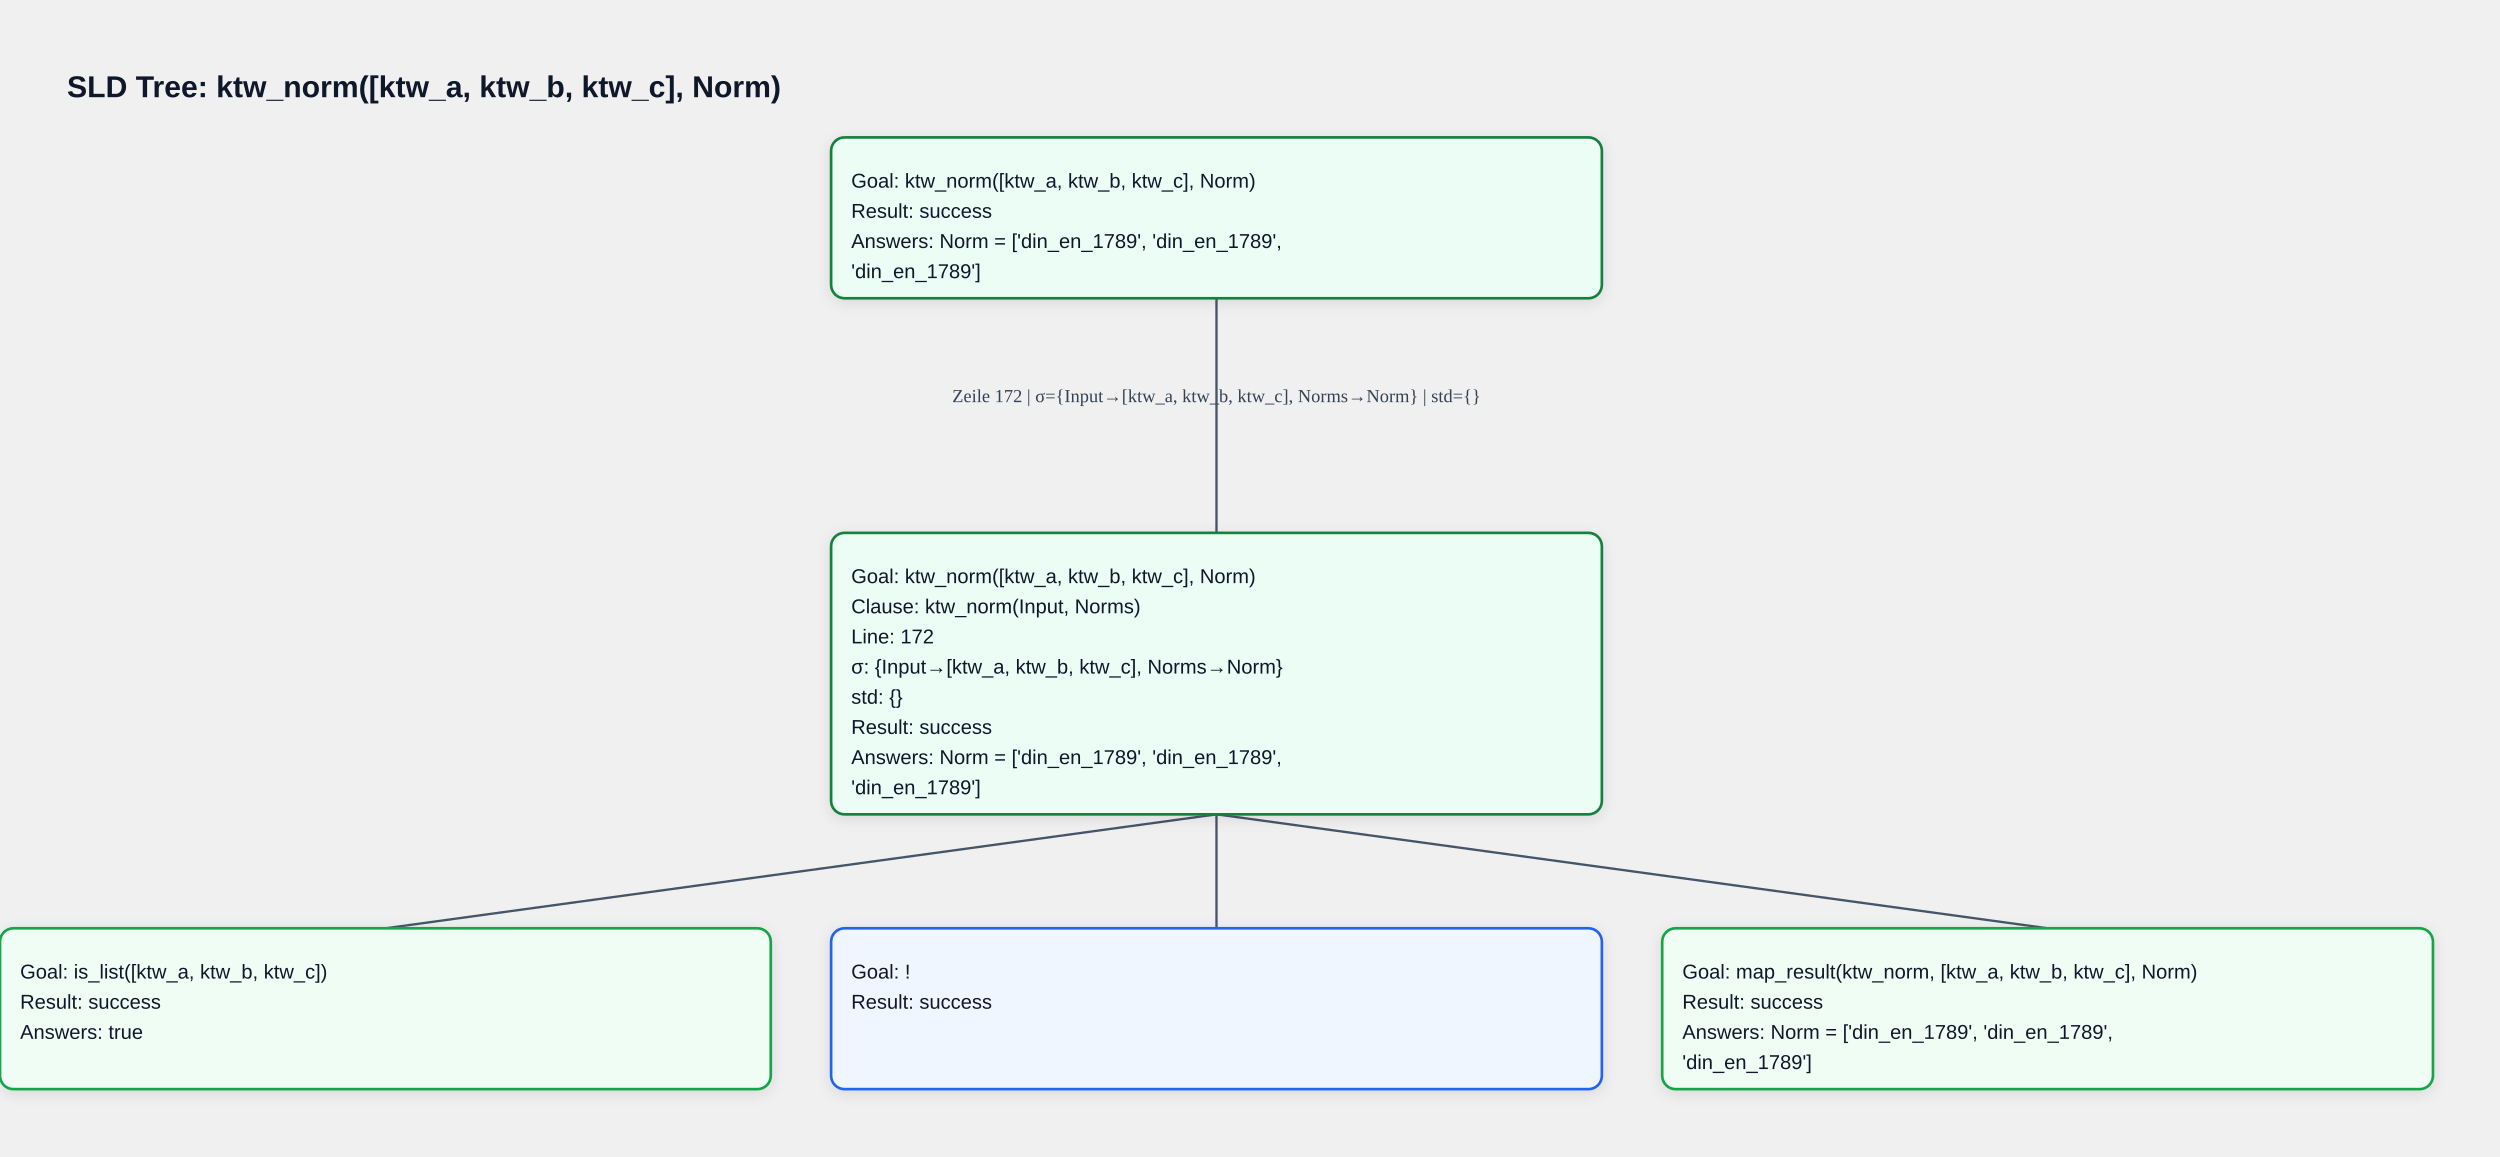
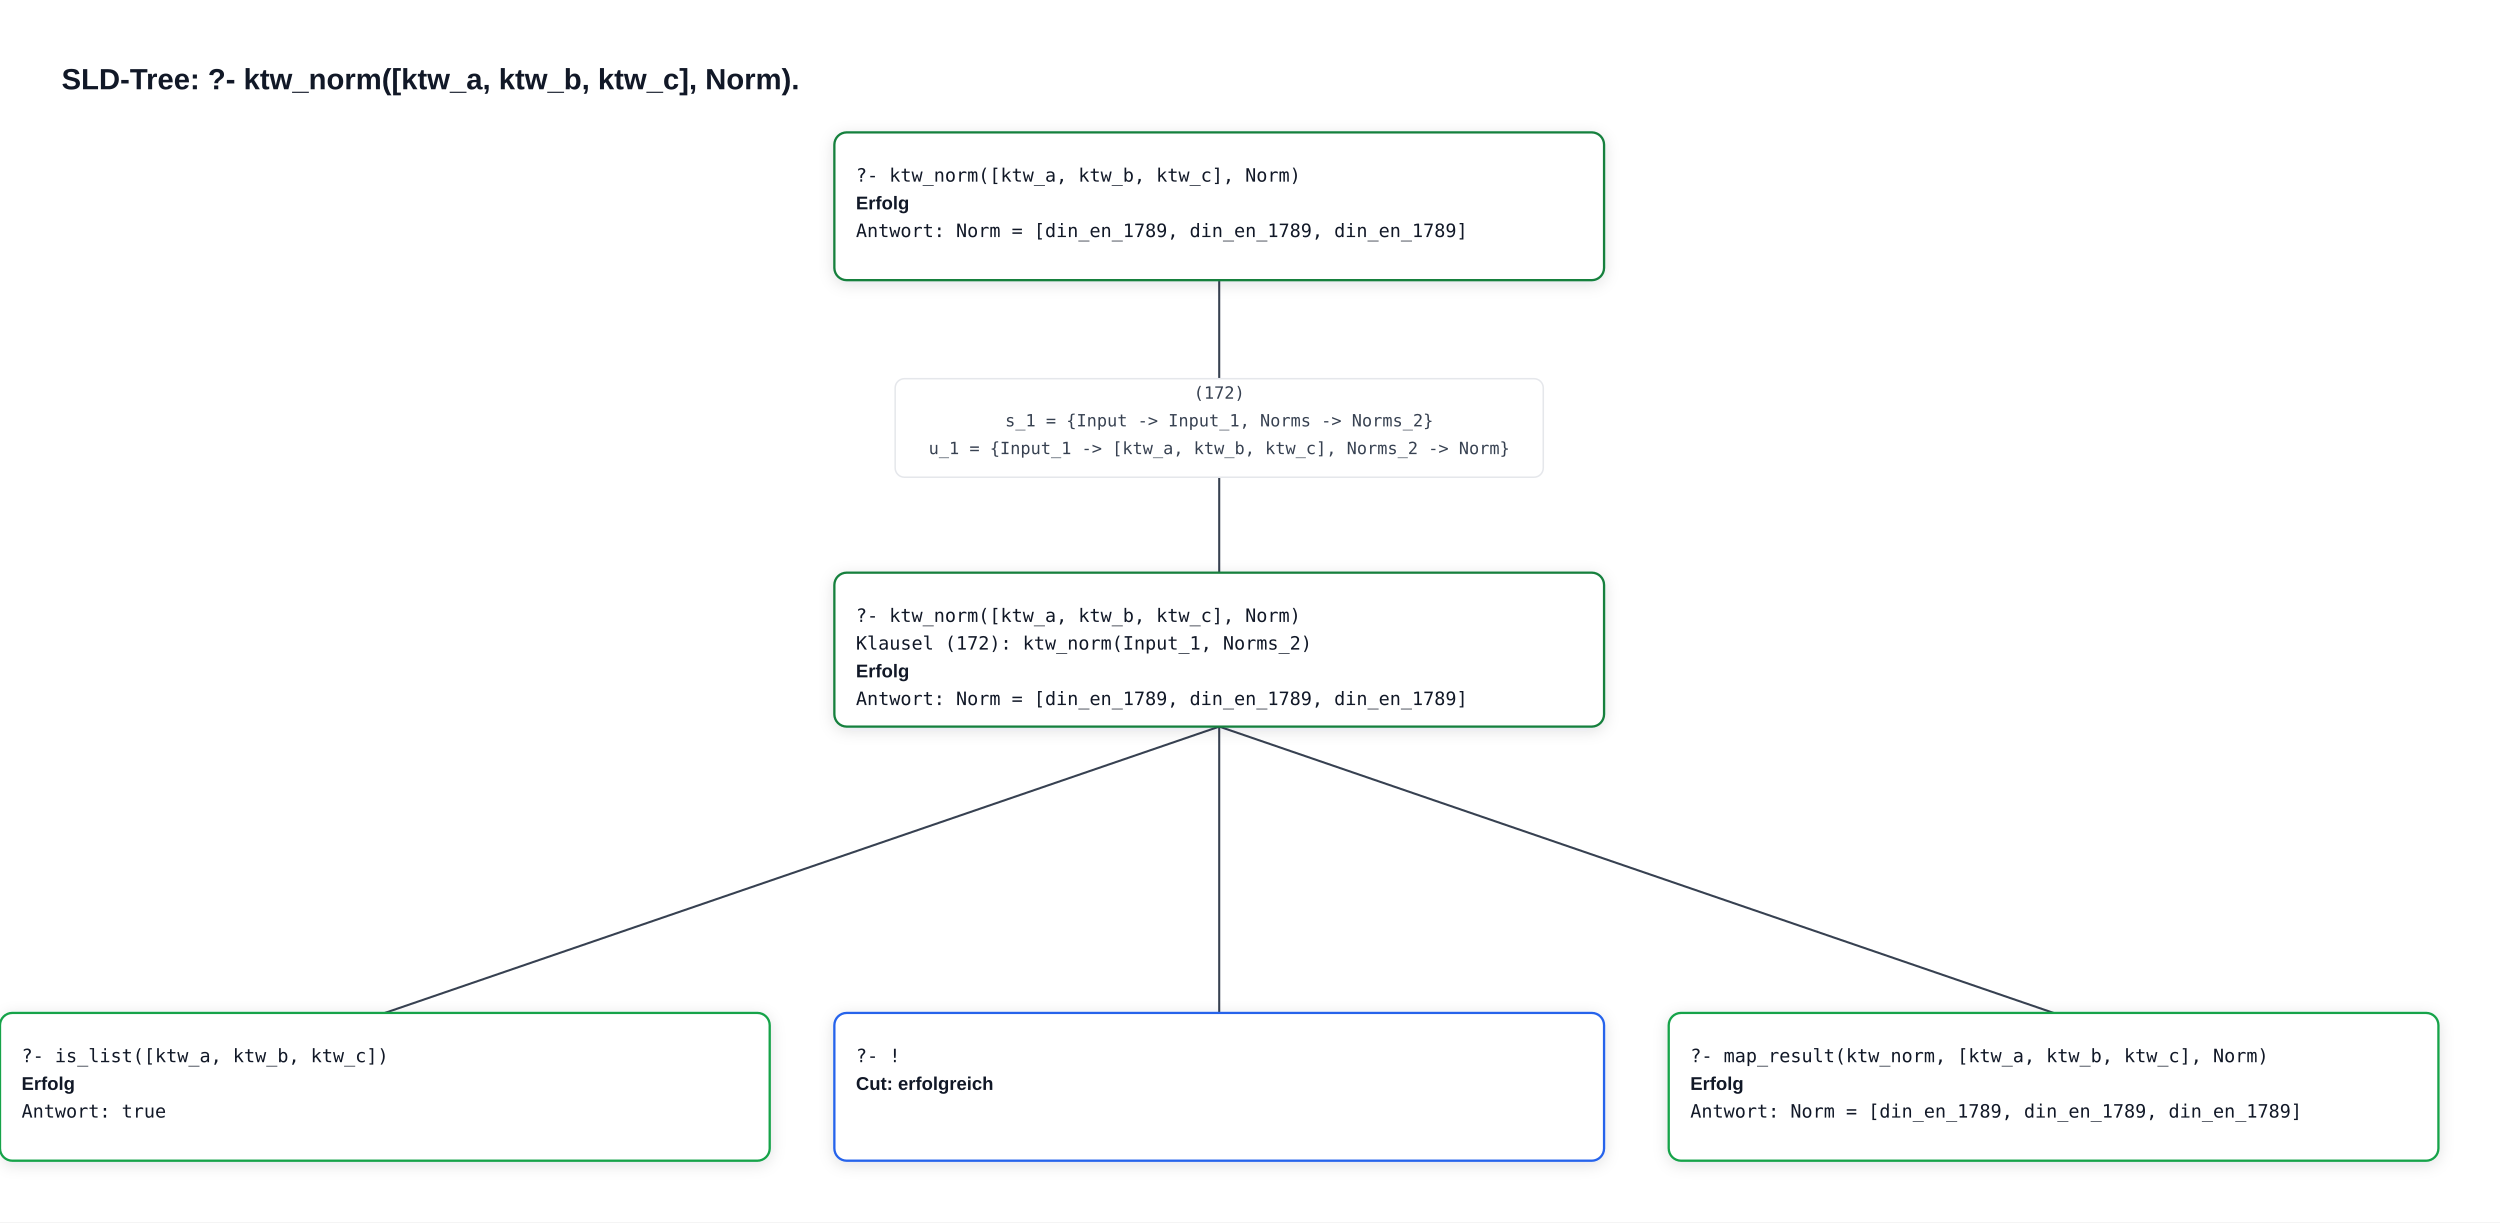
- <svg xmlns="http://www.w3.org/2000/svg" width="1492" height="690" viewBox="0 0 1492 690">
+ <svg xmlns="http://www.w3.org/2000/svg" width="1624" height="794" viewBox="0 0 1624 794">
  <style>
-   .node rect { fill: #f8fafc; stroke: #1f2937; stroke-width: 1.6px; rx: 8px; filter: drop-shadow(0px 2px 4px rgba(0, 0, 0, 0.10)); }
-   .node.success rect { fill: #ecfdf5; stroke: #15803d; }
-   .node.failed rect { fill: #fef2f2; stroke: #b91c1c; }
-   .node.cut rect { fill: #eff6ff; stroke: #2563eb; }
-   .node.prolog_goal rect { fill: #f0fdf4; stroke: #16a34a; }
-   .text { font-family: Arial, sans-serif; fill: #0f172a; }
-   .title { font-weight: bold; font-size: 18px; }
-   .edge { stroke: #475569; stroke-width: 1.4px; }
-   .edge-label { fill: #334155; font-size: 11px; font-style: normal; }
-   .result { fill: #0f172a; font-size: 12px; font-weight: bold; }
-   .note { fill: #475569; font-size: 11px; }
+   .page { fill: #ffffff; }
+   .node rect { fill: #ffffff; stroke: #1f2937; stroke-width: 1.5px; rx: 8px; filter: drop-shadow(0px 2px 5px rgba(15, 23, 42, 0.12)); }
+   .node.success rect { stroke: #15803d; }
+   .node.failed rect { stroke: #b91c1c; }
+   .node.cut rect { stroke: #2563eb; }
+   .node.prolog_goal rect { stroke: #16a34a; }
+   .text { font-family: "Segoe UI", Arial, sans-serif; fill: #111827; }
+   .mono { font-family: "Cascadia Mono", Consolas, monospace; fill: #111827; }
+   .title { font-family: "Segoe UI", Arial, sans-serif; fill: #111827; font-weight: 650; font-size: 19px; }
+   .edge { stroke: #374151; stroke-width: 1.35px; }
+   .edge-label { font-family: "Cascadia Mono", Consolas, monospace; fill: #374151; font-size: 11px; }
+   .edge-label-bg { fill: #ffffff; stroke: #e5e7eb; stroke-width: 1px; rx: 6px; }
+   .status { font-weight: 650; }
</style>
-   <text x="40" y="58" class="text title">SLD Tree: ktw_norm([ktw_a, ktw_b, ktw_c], Norm)</text>
-   <line class="edge" x1="726.0" y1="486" x2="230.0" y2="554" />
-   <line class="edge" x1="726.0" y1="486" x2="726.0" y2="554" />
-   <line class="edge" x1="726.0" y1="486" x2="1222.0" y2="554" />
-   <line class="edge" x1="726.0" y1="178" x2="726.0" y2="318" />
-   <text class="edge-label" x="726.0" y="240.0" text-anchor="middle">Zeile 172 | σ={Input→[ktw_a, ktw_b, ktw_c], Norms→Norm} | std={}</text>
+   <rect class="page" x="0" y="0" width="100%" height="100%" />
+   <text x="40" y="58" class="title">SLD-Tree: ?- ktw_norm([ktw_a, ktw_b, ktw_c], Norm).</text>
+   <line class="edge" x1="792.0" y1="472" x2="250.0" y2="658" />
+   <line class="edge" x1="792.0" y1="472" x2="792.0" y2="658" />
+   <line class="edge" x1="792.0" y1="472" x2="1334.0" y2="658" />
+   <line class="edge" x1="792.0" y1="182" x2="792.0" y2="372" />
+   <rect class="edge-label-bg" x="581.5" y="246.0" width="421" height="64" />
+   <text class="edge-label" x="792.0" y="259.0" text-anchor="middle">(172)</text>
+   <text class="edge-label" x="792.0" y="277.0" text-anchor="middle">s_1 = {Input -&gt; Input_1, Norms -&gt; Norms_2}</text>
+   <text class="edge-label" x="792.0" y="295.0" text-anchor="middle">u_1 = {Input_1 -&gt; [ktw_a, ktw_b, ktw_c], Norms_2 -&gt; Norm}</text>
  <g class="node prolog_goal">
-     <rect x="0.0" y="554" width="460" height="96" />
-     <text class="text" x="12.0" y="584" font-size="12">Goal: is_list([ktw_a, ktw_b, ktw_c])</text>
-     <text class="text" x="12.0" y="602" font-size="12">Result: success</text>
-     <text class="text" x="12.0" y="620" font-size="12">Answers: true</text>
+     <rect x="0.0" y="658" width="500" height="96" />
+     <text class="mono" x="14.0" y="690" font-size="12">?- is_list([ktw_a, ktw_b, ktw_c])</text>
+     <text class="text status" x="14.0" y="708" font-size="12">Erfolg</text>
+     <text class="mono" x="14.0" y="726" font-size="12">Antwort: true</text>
  </g>
  <g class="node cut">
-     <rect x="496.0" y="554" width="460" height="96" />
-     <text class="text" x="508.0" y="584" font-size="12">Goal: !</text>
-     <text class="text" x="508.0" y="602" font-size="12">Result: success</text>
+     <rect x="542.0" y="658" width="500" height="96" />
+     <text class="mono" x="556.0" y="690" font-size="12">?- !</text>
+     <text class="text status" x="556.0" y="708" font-size="12">Cut: erfolgreich</text>
  </g>
  <g class="node prolog_goal">
-     <rect x="992.0" y="554" width="460" height="96" />
-     <text class="text" x="1004.0" y="584" font-size="12">Goal: map_result(ktw_norm, [ktw_a, ktw_b, ktw_c], Norm)</text>
-     <text class="text" x="1004.0" y="602" font-size="12">Result: success</text>
-     <text class="text" x="1004.0" y="620" font-size="12">Answers: Norm = ['din_en_1789', 'din_en_1789',</text>
-     <text class="text" x="1004.0" y="638" font-size="12">  'din_en_1789']</text>
+     <rect x="1084.0" y="658" width="500" height="96" />
+     <text class="mono" x="1098.0" y="690" font-size="12">?- map_result(ktw_norm, [ktw_a, ktw_b, ktw_c], Norm)</text>
+     <text class="text status" x="1098.0" y="708" font-size="12">Erfolg</text>
+     <text class="mono" x="1098.0" y="726" font-size="12">Antwort: Norm = [din_en_1789, din_en_1789, din_en_1789]</text>
  </g>
  <g class="node success">
-     <rect x="496.0" y="318" width="460" height="168" />
-     <text class="text" x="508.0" y="348" font-size="12">Goal: ktw_norm([ktw_a, ktw_b, ktw_c], Norm)</text>
-     <text class="text" x="508.0" y="366" font-size="12">Clause: ktw_norm(Input, Norms)</text>
-     <text class="text" x="508.0" y="384" font-size="12">Line: 172</text>
-     <text class="text" x="508.0" y="402" font-size="12">σ: {Input→[ktw_a, ktw_b, ktw_c], Norms→Norm}</text>
-     <text class="text" x="508.0" y="420" font-size="12">std: {}</text>
-     <text class="text" x="508.0" y="438" font-size="12">Result: success</text>
-     <text class="text" x="508.0" y="456" font-size="12">Answers: Norm = ['din_en_1789', 'din_en_1789',</text>
-     <text class="text" x="508.0" y="474" font-size="12">  'din_en_1789']</text>
+     <rect x="542.0" y="372" width="500" height="100" />
+     <text class="mono" x="556.0" y="404" font-size="12">?- ktw_norm([ktw_a, ktw_b, ktw_c], Norm)</text>
+     <text class="mono" x="556.0" y="422" font-size="12">Klausel (172): ktw_norm(Input_1, Norms_2)</text>
+     <text class="text status" x="556.0" y="440" font-size="12">Erfolg</text>
+     <text class="mono" x="556.0" y="458" font-size="12">Antwort: Norm = [din_en_1789, din_en_1789, din_en_1789]</text>
  </g>
  <g class="node success">
-     <rect x="496.0" y="82" width="460" height="96" />
-     <text class="text" x="508.0" y="112" font-size="12">Goal: ktw_norm([ktw_a, ktw_b, ktw_c], Norm)</text>
-     <text class="text" x="508.0" y="130" font-size="12">Result: success</text>
-     <text class="text" x="508.0" y="148" font-size="12">Answers: Norm = ['din_en_1789', 'din_en_1789',</text>
-     <text class="text" x="508.0" y="166" font-size="12">  'din_en_1789']</text>
+     <rect x="542.0" y="86" width="500" height="96" />
+     <text class="mono" x="556.0" y="118" font-size="12">?- ktw_norm([ktw_a, ktw_b, ktw_c], Norm)</text>
+     <text class="text status" x="556.0" y="136" font-size="12">Erfolg</text>
+     <text class="mono" x="556.0" y="154" font-size="12">Antwort: Norm = [din_en_1789, din_en_1789, din_en_1789]</text>
  </g>
</svg>
